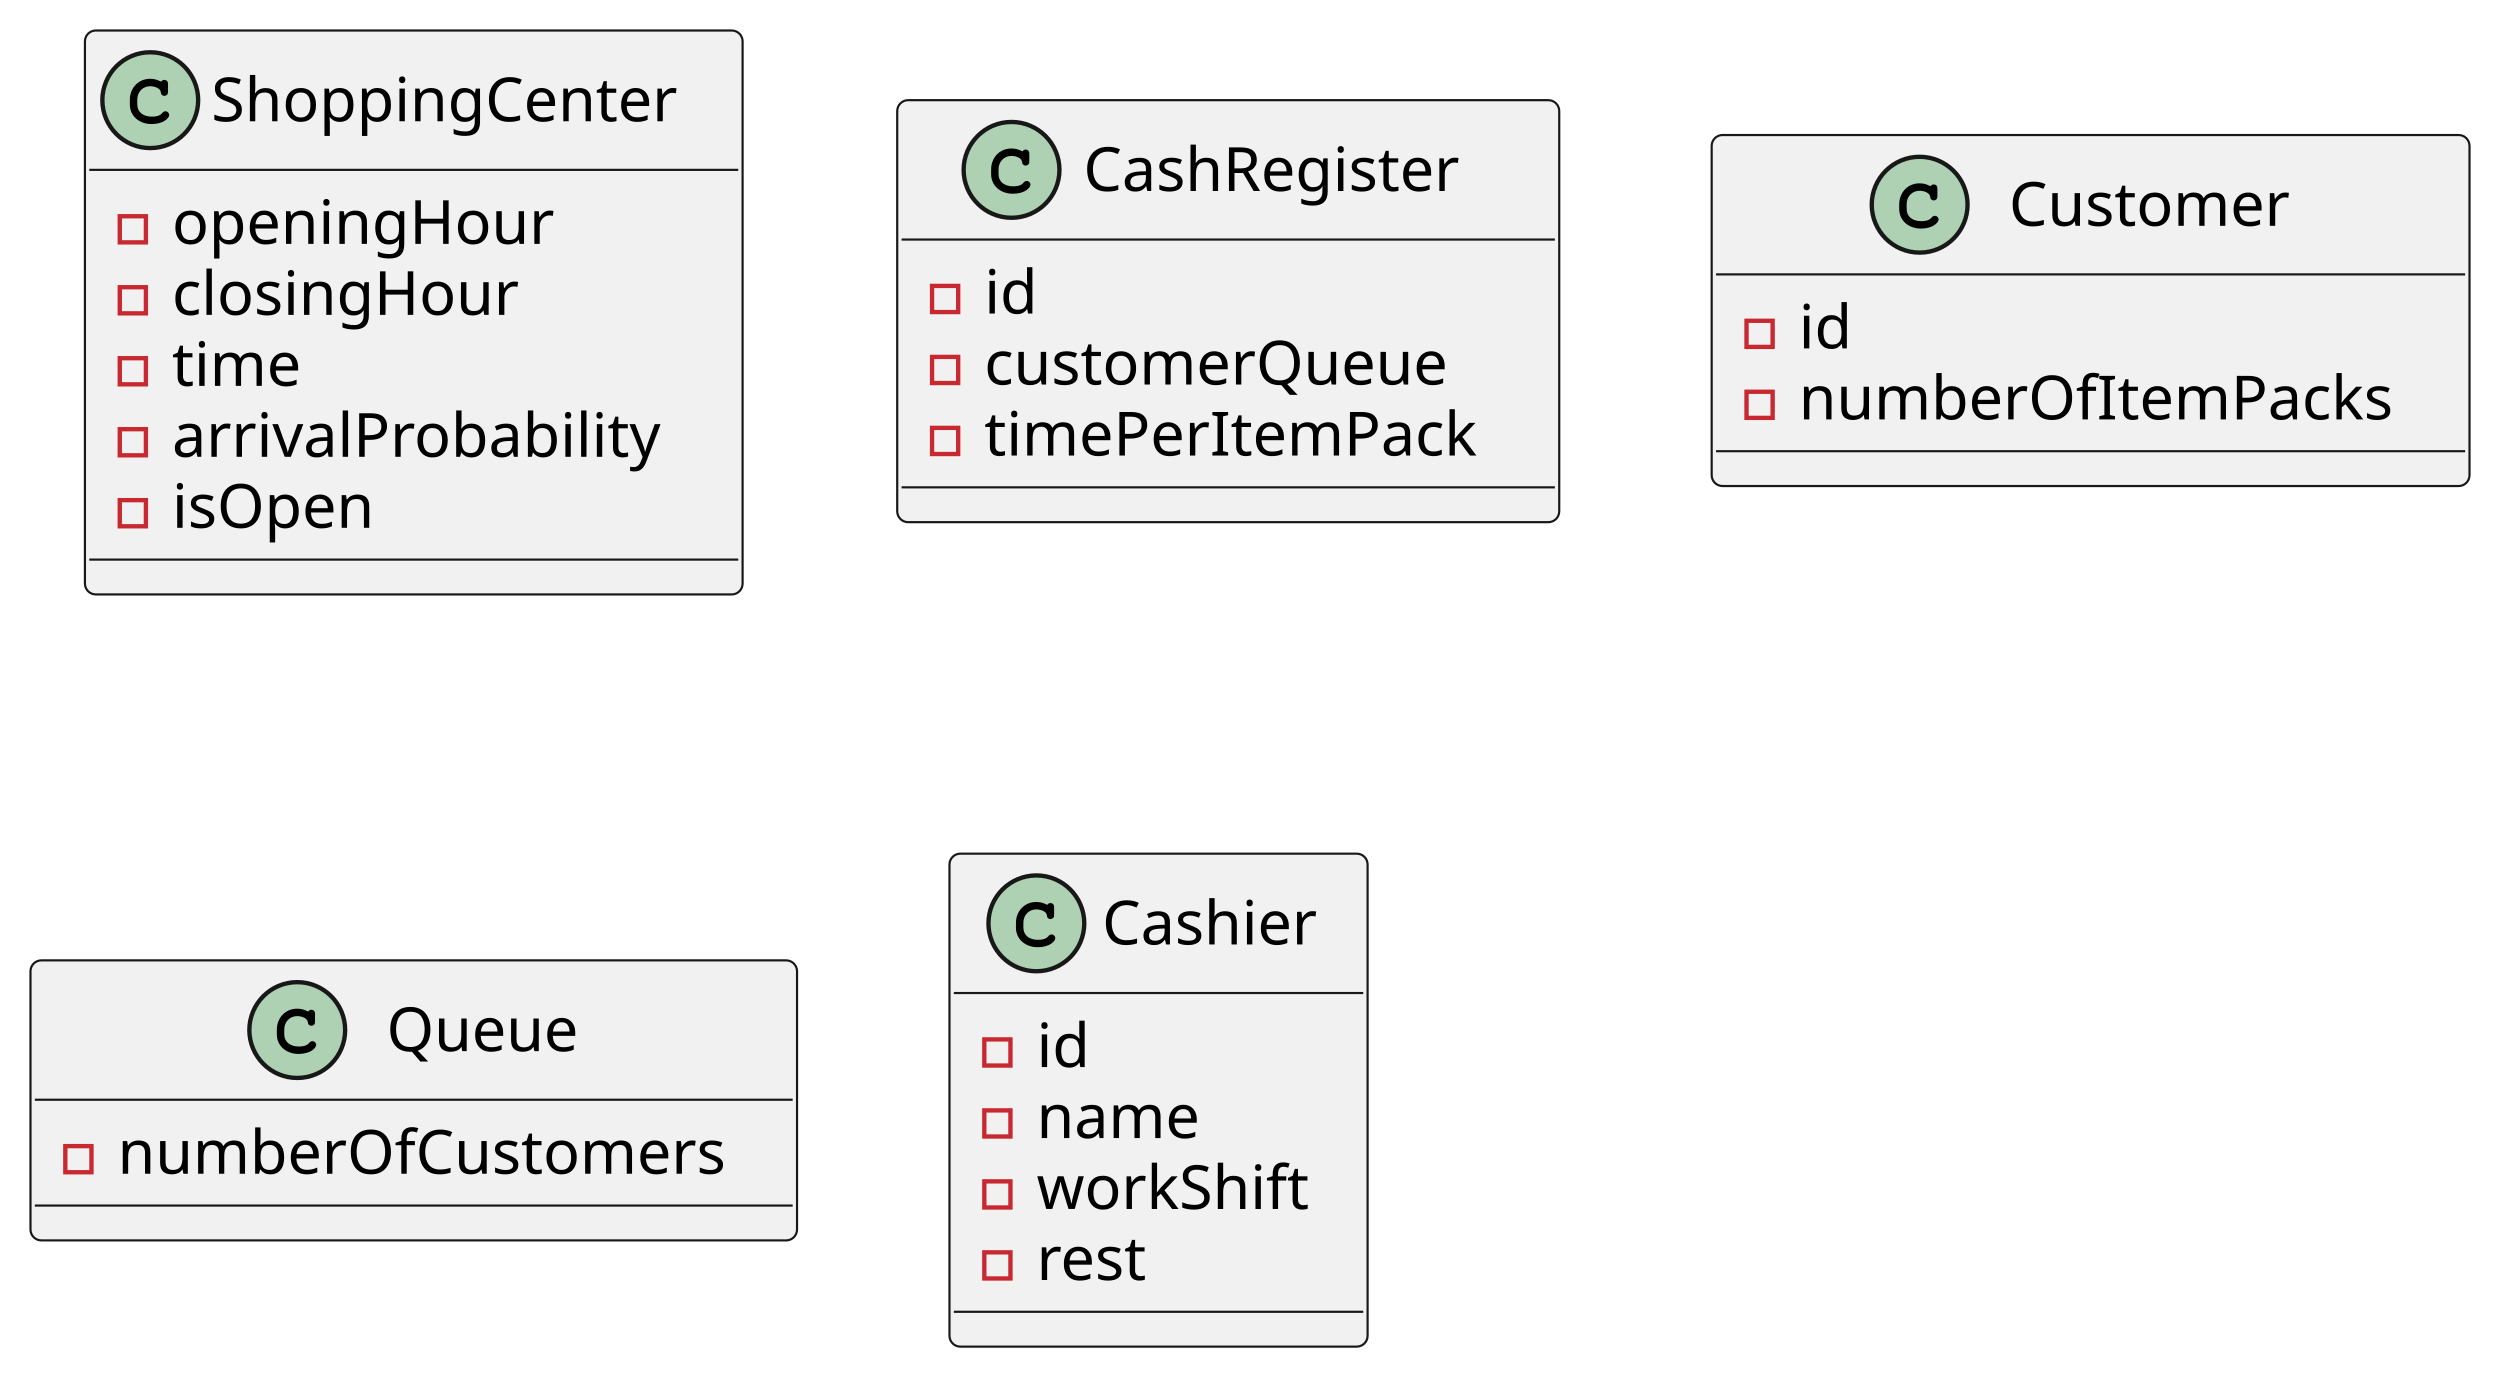
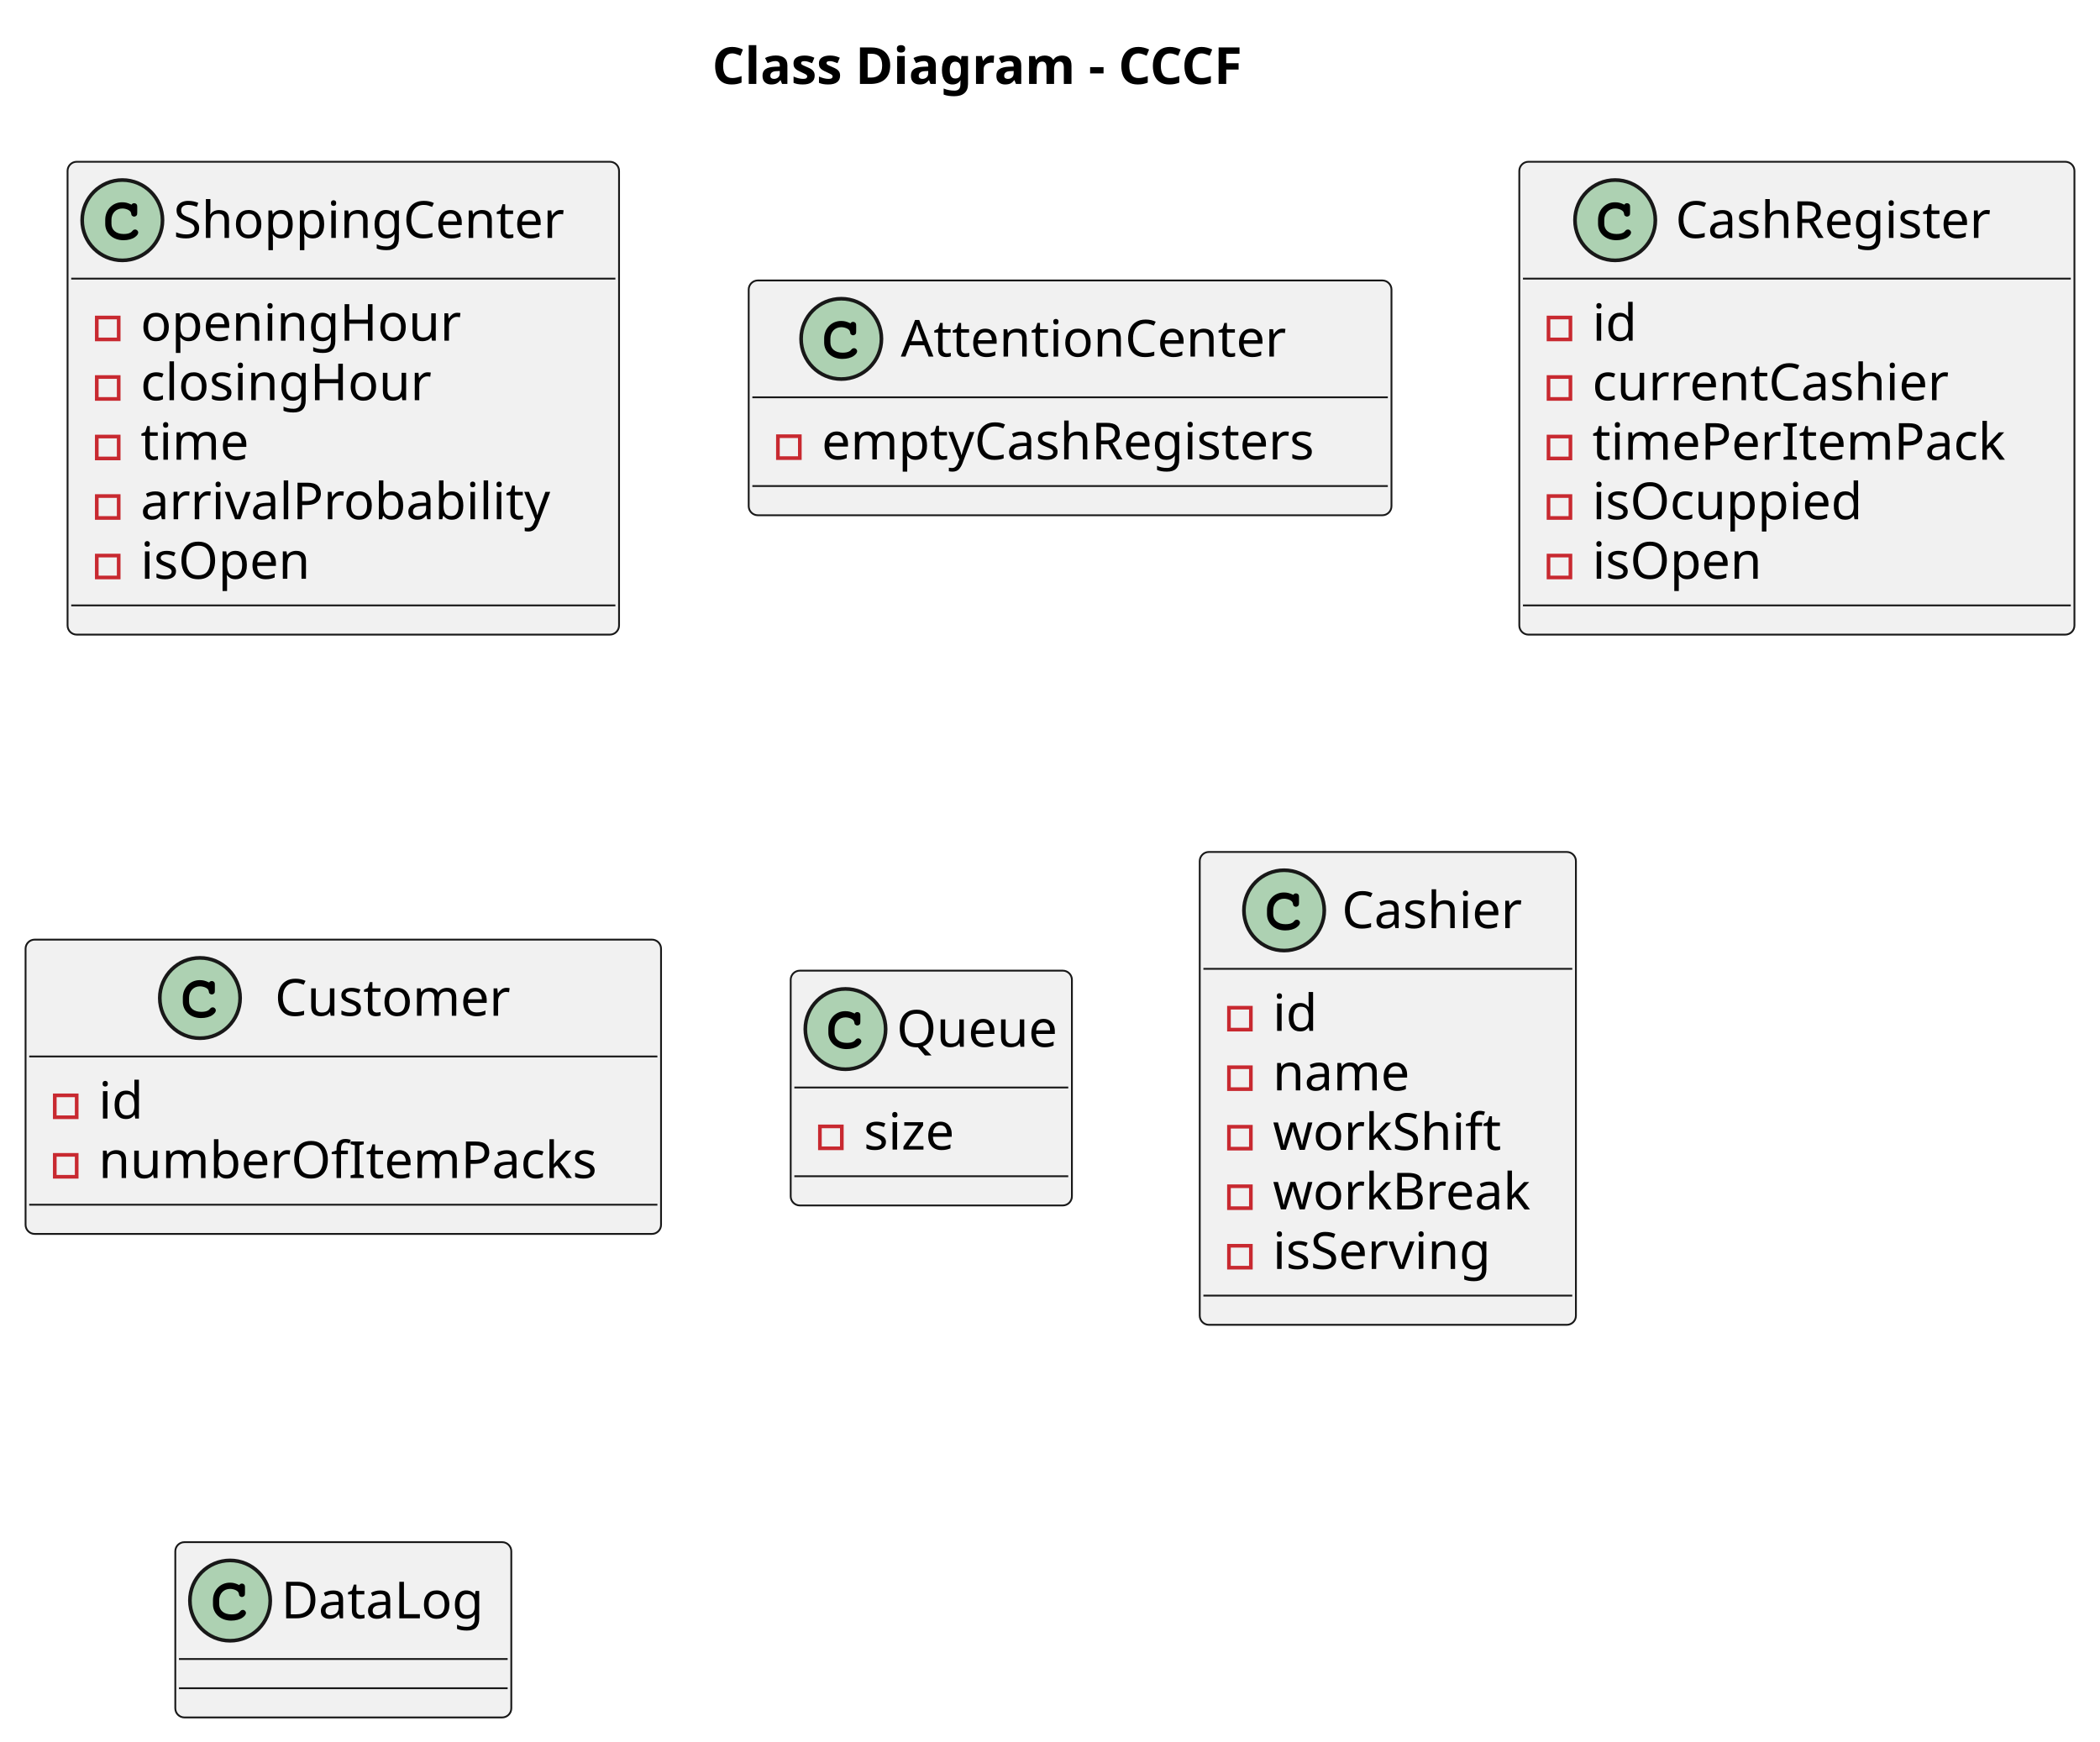
- <svg xmlns="http://www.w3.org/2000/svg" contentStyleType="text/css" height="316px" preserveAspectRatio="none" style="width:574px;height:316px;background:#FFFFFF;" version="1.1" viewBox="0 0 574 316" width="574px" zoomAndPan="magnify">
+ <svg xmlns="http://www.w3.org/2000/svg" contentStyleType="text/css" height="477px" preserveAspectRatio="none" style="width:575px;height:477px;background:#FFFFFF;" version="1.1" viewBox="0 0 575 477" width="575px" zoomAndPan="magnify">
  <defs />
  <g>
+     <text fill="#000000" font-family="sans-serif" font-size="14" font-weight="bold" lengthAdjust="spacing" textLength="171" x="195" y="22.995">Class Diagram - CCCF</text>
    <g id="elem_ShoppingCenter">
-       <rect codeLine="1" fill="#F1F1F1" height="129.484" id="ShoppingCenter" rx="2.5" ry="2.5" style="stroke:#181818;stroke-width:0.5;" width="151" x="19.5" y="7" />
-       <ellipse cx="34.5" cy="23" fill="#ADD1B2" rx="11" ry="11" style="stroke:#181818;stroke-width:1.0;" />
-       <path d="M36.844,18.672 C35.906,18.234 35.312,18.094 34.438,18.094 C31.812,18.094 29.812,20.172 29.812,22.891 L29.812,24.016 C29.812,26.594 31.922,28.484 34.812,28.484 C36.031,28.484 37.188,28.188 37.938,27.641 C38.516,27.234 38.844,26.781 38.844,26.391 C38.844,25.938 38.453,25.547 37.984,25.547 C37.766,25.547 37.562,25.625 37.375,25.812 C36.922,26.297 36.922,26.297 36.734,26.391 C36.312,26.656 35.625,26.781 34.859,26.781 C32.812,26.781 31.516,25.688 31.516,23.984 L31.516,22.891 C31.516,21.109 32.766,19.797 34.5,19.797 C35.078,19.797 35.688,19.953 36.156,20.203 C36.641,20.484 36.812,20.703 36.906,21.109 C36.969,21.516 37,21.641 37.141,21.766 C37.281,21.906 37.516,22.016 37.734,22.016 C38,22.016 38.266,21.875 38.438,21.656 C38.547,21.5 38.578,21.312 38.578,20.891 L38.578,19.469 C38.578,19.031 38.562,18.906 38.469,18.75 C38.312,18.484 38.031,18.344 37.734,18.344 C37.438,18.344 37.234,18.438 37.016,18.75 L36.844,18.672 Z " fill="#000000" />
-       <text fill="#000000" font-family="sans-serif" font-size="14" lengthAdjust="spacing" textLength="119" x="48.5" y="27.847">ShoppingCenter</text>
-       <line style="stroke:#181818;stroke-width:0.5;" x1="20.5" x2="169.5" y1="39" y2="39" />
-       <rect fill="none" height="6" style="stroke:#C82930;stroke-width:1.0;" width="6" x="27.5" y="49.648" />
-       <text fill="#000000" font-family="sans-serif" font-size="14" lengthAdjust="spacing" textLength="92" x="39.5" y="55.995">openingHour</text>
-       <rect fill="none" height="6" style="stroke:#C82930;stroke-width:1.0;" width="6" x="27.5" y="65.945" />
-       <text fill="#000000" font-family="sans-serif" font-size="14" lengthAdjust="spacing" textLength="83" x="39.5" y="72.292">closingHour</text>
-       <rect fill="none" height="6" style="stroke:#C82930;stroke-width:1.0;" width="6" x="27.5" y="82.242" />
-       <text fill="#000000" font-family="sans-serif" font-size="14" lengthAdjust="spacing" textLength="34" x="39.5" y="88.589">time</text>
-       <rect fill="none" height="6" style="stroke:#C82930;stroke-width:1.0;" width="6" x="27.5" y="98.539" />
-       <text fill="#000000" font-family="sans-serif" font-size="14" lengthAdjust="spacing" textLength="123" x="39.5" y="104.886">arrivalProbability</text>
-       <rect fill="none" height="6" style="stroke:#C82930;stroke-width:1.0;" width="6" x="27.5" y="114.836" />
-       <text fill="#000000" font-family="sans-serif" font-size="14" lengthAdjust="spacing" textLength="50" x="39.5" y="121.183">isOpen</text>
-       <line style="stroke:#181818;stroke-width:0.5;" x1="20.5" x2="169.5" y1="128.484" y2="128.484" />
+       <rect codeLine="5" fill="#F1F1F1" height="129.484" id="ShoppingCenter" rx="2.5" ry="2.5" style="stroke:#181818;stroke-width:0.5;" width="151" x="18.5" y="44.297" />
+       <ellipse cx="33.5" cy="60.297" fill="#ADD1B2" rx="11" ry="11" style="stroke:#181818;stroke-width:1.0;" />
+       <path d="M35.844,55.969 C34.906,55.531 34.312,55.391 33.438,55.391 C30.812,55.391 28.812,57.469 28.812,60.188 L28.812,61.312 C28.812,63.891 30.922,65.781 33.812,65.781 C35.031,65.781 36.188,65.484 36.938,64.938 C37.516,64.531 37.844,64.078 37.844,63.688 C37.844,63.234 37.453,62.844 36.984,62.844 C36.766,62.844 36.562,62.922 36.375,63.109 C35.922,63.594 35.922,63.594 35.734,63.688 C35.312,63.953 34.625,64.078 33.859,64.078 C31.812,64.078 30.516,62.984 30.516,61.281 L30.516,60.188 C30.516,58.406 31.766,57.094 33.5,57.094 C34.078,57.094 34.688,57.25 35.156,57.5 C35.641,57.781 35.812,58 35.906,58.406 C35.969,58.812 36,58.938 36.141,59.062 C36.281,59.203 36.516,59.312 36.734,59.312 C37,59.312 37.266,59.172 37.438,58.953 C37.547,58.797 37.578,58.609 37.578,58.188 L37.578,56.766 C37.578,56.328 37.562,56.203 37.469,56.047 C37.312,55.781 37.031,55.641 36.734,55.641 C36.438,55.641 36.234,55.734 36.016,56.047 L35.844,55.969 Z " fill="#000000" />
+       <text fill="#000000" font-family="sans-serif" font-size="14" lengthAdjust="spacing" textLength="119" x="47.5" y="65.144">ShoppingCenter</text>
+       <line style="stroke:#181818;stroke-width:0.5;" x1="19.5" x2="168.5" y1="76.297" y2="76.297" />
+       <rect fill="none" height="6" style="stroke:#C82930;stroke-width:1.0;" width="6" x="26.5" y="86.945" />
+       <text fill="#000000" font-family="sans-serif" font-size="14" lengthAdjust="spacing" textLength="92" x="38.5" y="93.292">openingHour</text>
+       <rect fill="none" height="6" style="stroke:#C82930;stroke-width:1.0;" width="6" x="26.5" y="103.242" />
+       <text fill="#000000" font-family="sans-serif" font-size="14" lengthAdjust="spacing" textLength="83" x="38.5" y="109.589">closingHour</text>
+       <rect fill="none" height="6" style="stroke:#C82930;stroke-width:1.0;" width="6" x="26.5" y="119.539" />
+       <text fill="#000000" font-family="sans-serif" font-size="14" lengthAdjust="spacing" textLength="34" x="38.5" y="125.886">time</text>
+       <rect fill="none" height="6" style="stroke:#C82930;stroke-width:1.0;" width="6" x="26.5" y="135.836" />
+       <text fill="#000000" font-family="sans-serif" font-size="14" lengthAdjust="spacing" textLength="123" x="38.5" y="142.183">arrivalProbability</text>
+       <rect fill="none" height="6" style="stroke:#C82930;stroke-width:1.0;" width="6" x="26.5" y="152.133" />
+       <text fill="#000000" font-family="sans-serif" font-size="14" lengthAdjust="spacing" textLength="50" x="38.5" y="158.48">isOpen</text>
+       <line style="stroke:#181818;stroke-width:0.5;" x1="19.5" x2="168.5" y1="165.781" y2="165.781" />
+     </g>
+     <g id="elem_AttentionCenter">
+       <rect codeLine="13" fill="#F1F1F1" height="64.297" id="AttentionCenter" rx="2.5" ry="2.5" style="stroke:#181818;stroke-width:0.5;" width="176" x="205" y="76.797" />
+       <ellipse cx="230.35" cy="92.797" fill="#ADD1B2" rx="11" ry="11" style="stroke:#181818;stroke-width:1.0;" />
+       <path d="M232.694,88.469 C231.756,88.031 231.162,87.891 230.287,87.891 C227.662,87.891 225.662,89.969 225.662,92.688 L225.662,93.812 C225.662,96.391 227.772,98.281 230.662,98.281 C231.881,98.281 233.037,97.984 233.787,97.438 C234.366,97.031 234.694,96.578 234.694,96.188 C234.694,95.734 234.303,95.344 233.834,95.344 C233.616,95.344 233.412,95.422 233.225,95.609 C232.772,96.094 232.772,96.094 232.584,96.188 C232.162,96.453 231.475,96.578 230.709,96.578 C228.662,96.578 227.366,95.484 227.366,93.781 L227.366,92.688 C227.366,90.906 228.616,89.594 230.35,89.594 C230.928,89.594 231.537,89.75 232.006,90 C232.491,90.281 232.662,90.5 232.756,90.906 C232.819,91.312 232.85,91.438 232.991,91.562 C233.131,91.703 233.366,91.812 233.584,91.812 C233.85,91.812 234.116,91.672 234.287,91.453 C234.397,91.297 234.428,91.109 234.428,90.688 L234.428,89.266 C234.428,88.828 234.412,88.703 234.319,88.547 C234.162,88.281 233.881,88.141 233.584,88.141 C233.287,88.141 233.084,88.234 232.866,88.547 L232.694,88.469 Z " fill="#000000" />
+       <text fill="#000000" font-family="sans-serif" font-size="14" lengthAdjust="spacing" textLength="121" x="246.65" y="97.644">AttentionCenter</text>
+       <line style="stroke:#181818;stroke-width:0.5;" x1="206" x2="380" y1="108.797" y2="108.797" />
+       <rect fill="none" height="6" style="stroke:#C82930;stroke-width:1.0;" width="6" x="213" y="119.445" />
+       <text fill="#000000" font-family="sans-serif" font-size="14" lengthAdjust="spacing" textLength="150" x="225" y="125.792">emptyCashRegisters</text>
+       <line style="stroke:#181818;stroke-width:0.5;" x1="206" x2="380" y1="133.094" y2="133.094" />
    </g>
    <g id="elem_CashRegister">
-       <rect codeLine="9" fill="#F1F1F1" height="96.891" id="CashRegister" rx="2.5" ry="2.5" style="stroke:#181818;stroke-width:0.5;" width="152" x="206" y="23" />
-       <ellipse cx="232.25" cy="39" fill="#ADD1B2" rx="11" ry="11" style="stroke:#181818;stroke-width:1.0;" />
-       <path d="M234.594,34.672 C233.656,34.234 233.062,34.094 232.188,34.094 C229.562,34.094 227.562,36.172 227.562,38.891 L227.562,40.016 C227.562,42.594 229.672,44.484 232.562,44.484 C233.781,44.484 234.938,44.188 235.688,43.641 C236.266,43.234 236.594,42.781 236.594,42.391 C236.594,41.938 236.203,41.547 235.734,41.547 C235.516,41.547 235.312,41.625 235.125,41.812 C234.672,42.297 234.672,42.297 234.484,42.391 C234.062,42.656 233.375,42.781 232.609,42.781 C230.562,42.781 229.266,41.688 229.266,39.984 L229.266,38.891 C229.266,37.109 230.516,35.797 232.25,35.797 C232.828,35.797 233.438,35.953 233.906,36.203 C234.391,36.484 234.562,36.703 234.656,37.109 C234.719,37.516 234.75,37.641 234.891,37.766 C235.031,37.906 235.266,38.016 235.484,38.016 C235.75,38.016 236.016,37.875 236.188,37.656 C236.297,37.5 236.328,37.312 236.328,36.891 L236.328,35.469 C236.328,35.031 236.312,34.906 236.219,34.75 C236.062,34.484 235.781,34.344 235.484,34.344 C235.188,34.344 234.984,34.438 234.766,34.75 L234.594,34.672 Z " fill="#000000" />
-       <text fill="#000000" font-family="sans-serif" font-size="14" lengthAdjust="spacing" textLength="95" x="248.75" y="43.847">CashRegister</text>
-       <line style="stroke:#181818;stroke-width:0.5;" x1="207" x2="357" y1="55" y2="55" />
-       <rect fill="none" height="6" style="stroke:#C82930;stroke-width:1.0;" width="6" x="214" y="65.648" />
-       <text fill="#000000" font-family="sans-serif" font-size="14" lengthAdjust="spacing" textLength="13" x="226" y="71.995">id</text>
-       <rect fill="none" height="6" style="stroke:#C82930;stroke-width:1.0;" width="6" x="214" y="81.945" />
-       <text fill="#000000" font-family="sans-serif" font-size="14" lengthAdjust="spacing" textLength="113" x="226" y="88.292">customerQueue</text>
-       <rect fill="none" height="6" style="stroke:#C82930;stroke-width:1.0;" width="6" x="214" y="98.242" />
-       <text fill="#000000" font-family="sans-serif" font-size="14" lengthAdjust="spacing" textLength="126" x="226" y="104.589">timePerItemPack</text>
-       <line style="stroke:#181818;stroke-width:0.5;" x1="207" x2="357" y1="111.891" y2="111.891" />
+       <rect codeLine="17" fill="#F1F1F1" height="129.484" id="CashRegister" rx="2.5" ry="2.5" style="stroke:#181818;stroke-width:0.5;" width="152" x="416" y="44.297" />
+       <ellipse cx="442.25" cy="60.297" fill="#ADD1B2" rx="11" ry="11" style="stroke:#181818;stroke-width:1.0;" />
+       <path d="M444.594,55.969 C443.656,55.531 443.062,55.391 442.188,55.391 C439.562,55.391 437.562,57.469 437.562,60.188 L437.562,61.312 C437.562,63.891 439.672,65.781 442.562,65.781 C443.781,65.781 444.938,65.484 445.688,64.938 C446.266,64.531 446.594,64.078 446.594,63.688 C446.594,63.234 446.203,62.844 445.734,62.844 C445.516,62.844 445.312,62.922 445.125,63.109 C444.672,63.594 444.672,63.594 444.484,63.688 C444.062,63.953 443.375,64.078 442.609,64.078 C440.562,64.078 439.266,62.984 439.266,61.281 L439.266,60.188 C439.266,58.406 440.516,57.094 442.25,57.094 C442.828,57.094 443.438,57.25 443.906,57.5 C444.391,57.781 444.562,58 444.656,58.406 C444.719,58.812 444.75,58.938 444.891,59.062 C445.031,59.203 445.266,59.312 445.484,59.312 C445.75,59.312 446.016,59.172 446.188,58.953 C446.297,58.797 446.328,58.609 446.328,58.188 L446.328,56.766 C446.328,56.328 446.312,56.203 446.219,56.047 C446.062,55.781 445.781,55.641 445.484,55.641 C445.188,55.641 444.984,55.734 444.766,56.047 L444.594,55.969 Z " fill="#000000" />
+       <text fill="#000000" font-family="sans-serif" font-size="14" lengthAdjust="spacing" textLength="95" x="458.75" y="65.144">CashRegister</text>
+       <line style="stroke:#181818;stroke-width:0.5;" x1="417" x2="567" y1="76.297" y2="76.297" />
+       <rect fill="none" height="6" style="stroke:#C82930;stroke-width:1.0;" width="6" x="424" y="86.945" />
+       <text fill="#000000" font-family="sans-serif" font-size="14" lengthAdjust="spacing" textLength="13" x="436" y="93.292">id</text>
+       <rect fill="none" height="6" style="stroke:#C82930;stroke-width:1.0;" width="6" x="424" y="103.242" />
+       <text fill="#000000" font-family="sans-serif" font-size="14" lengthAdjust="spacing" textLength="106" x="436" y="109.589">currentCashier</text>
+       <rect fill="none" height="6" style="stroke:#C82930;stroke-width:1.0;" width="6" x="424" y="119.539" />
+       <text fill="#000000" font-family="sans-serif" font-size="14" lengthAdjust="spacing" textLength="126" x="436" y="125.886">timePerItemPack</text>
+       <rect fill="none" height="6" style="stroke:#C82930;stroke-width:1.0;" width="6" x="424" y="135.836" />
+       <text fill="#000000" font-family="sans-serif" font-size="14" lengthAdjust="spacing" textLength="80" x="436" y="142.183">isOcuppied</text>
+       <rect fill="none" height="6" style="stroke:#C82930;stroke-width:1.0;" width="6" x="424" y="152.133" />
+       <text fill="#000000" font-family="sans-serif" font-size="14" lengthAdjust="spacing" textLength="50" x="436" y="158.48">isOpen</text>
+       <line style="stroke:#181818;stroke-width:0.5;" x1="417" x2="567" y1="165.781" y2="165.781" />
    </g>
    <g id="elem_Customer">
-       <rect codeLine="15" fill="#F1F1F1" height="80.594" id="Customer" rx="2.5" ry="2.5" style="stroke:#181818;stroke-width:0.5;" width="174" x="393" y="31" />
-       <ellipse cx="440.75" cy="47" fill="#ADD1B2" rx="11" ry="11" style="stroke:#181818;stroke-width:1.0;" />
-       <path d="M443.094,42.672 C442.156,42.234 441.562,42.094 440.688,42.094 C438.062,42.094 436.062,44.172 436.062,46.891 L436.062,48.016 C436.062,50.594 438.172,52.484 441.062,52.484 C442.281,52.484 443.438,52.188 444.188,51.641 C444.766,51.234 445.094,50.781 445.094,50.391 C445.094,49.938 444.703,49.547 444.234,49.547 C444.016,49.547 443.812,49.625 443.625,49.812 C443.172,50.297 443.172,50.297 442.984,50.391 C442.562,50.656 441.875,50.781 441.109,50.781 C439.062,50.781 437.766,49.688 437.766,47.984 L437.766,46.891 C437.766,45.109 439.016,43.797 440.75,43.797 C441.328,43.797 441.938,43.953 442.406,44.203 C442.891,44.484 443.062,44.703 443.156,45.109 C443.219,45.516 443.25,45.641 443.391,45.766 C443.531,45.906 443.766,46.016 443.984,46.016 C444.25,46.016 444.516,45.875 444.688,45.656 C444.797,45.5 444.828,45.312 444.828,44.891 L444.828,43.469 C444.828,43.031 444.812,42.906 444.719,42.75 C444.562,42.484 444.281,42.344 443.984,42.344 C443.688,42.344 443.484,42.438 443.266,42.75 L443.094,42.672 Z " fill="#000000" />
-       <text fill="#000000" font-family="sans-serif" font-size="14" lengthAdjust="spacing" textLength="70" x="461.25" y="51.847">Customer</text>
-       <line style="stroke:#181818;stroke-width:0.5;" x1="394" x2="566" y1="63" y2="63" />
-       <rect fill="none" height="6" style="stroke:#C82930;stroke-width:1.0;" width="6" x="401" y="73.648" />
-       <text fill="#000000" font-family="sans-serif" font-size="14" lengthAdjust="spacing" textLength="13" x="413" y="79.995">id</text>
-       <rect fill="none" height="6" style="stroke:#C82930;stroke-width:1.0;" width="6" x="401" y="89.945" />
-       <text fill="#000000" font-family="sans-serif" font-size="14" lengthAdjust="spacing" textLength="148" x="413" y="96.292">numberOfItemPacks</text>
-       <line style="stroke:#181818;stroke-width:0.5;" x1="394" x2="566" y1="103.594" y2="103.594" />
+       <rect codeLine="25" fill="#F1F1F1" height="80.594" id="Customer" rx="2.5" ry="2.5" style="stroke:#181818;stroke-width:0.5;" width="174" x="7" y="257.297" />
+       <ellipse cx="54.75" cy="273.297" fill="#ADD1B2" rx="11" ry="11" style="stroke:#181818;stroke-width:1.0;" />
+       <path d="M57.094,268.969 C56.156,268.531 55.562,268.391 54.688,268.391 C52.062,268.391 50.062,270.469 50.062,273.188 L50.062,274.312 C50.062,276.891 52.172,278.781 55.062,278.781 C56.281,278.781 57.438,278.484 58.188,277.938 C58.766,277.531 59.094,277.078 59.094,276.688 C59.094,276.234 58.703,275.844 58.234,275.844 C58.016,275.844 57.812,275.922 57.625,276.109 C57.172,276.594 57.172,276.594 56.984,276.688 C56.562,276.953 55.875,277.078 55.109,277.078 C53.062,277.078 51.766,275.984 51.766,274.281 L51.766,273.188 C51.766,271.406 53.016,270.094 54.75,270.094 C55.328,270.094 55.938,270.25 56.406,270.5 C56.891,270.781 57.062,271 57.156,271.406 C57.219,271.812 57.25,271.938 57.391,272.062 C57.531,272.203 57.766,272.312 57.984,272.312 C58.25,272.312 58.516,272.172 58.688,271.953 C58.797,271.797 58.828,271.609 58.828,271.188 L58.828,269.766 C58.828,269.328 58.812,269.203 58.719,269.047 C58.562,268.781 58.281,268.641 57.984,268.641 C57.688,268.641 57.484,268.734 57.266,269.047 L57.094,268.969 Z " fill="#000000" />
+       <text fill="#000000" font-family="sans-serif" font-size="14" lengthAdjust="spacing" textLength="70" x="75.25" y="278.144">Customer</text>
+       <line style="stroke:#181818;stroke-width:0.5;" x1="8" x2="180" y1="289.297" y2="289.297" />
+       <rect fill="none" height="6" style="stroke:#C82930;stroke-width:1.0;" width="6" x="15" y="299.945" />
+       <text fill="#000000" font-family="sans-serif" font-size="14" lengthAdjust="spacing" textLength="13" x="27" y="306.292">id</text>
+       <rect fill="none" height="6" style="stroke:#C82930;stroke-width:1.0;" width="6" x="15" y="316.242" />
+       <text fill="#000000" font-family="sans-serif" font-size="14" lengthAdjust="spacing" textLength="148" x="27" y="322.589">numberOfItemPacks</text>
+       <line style="stroke:#181818;stroke-width:0.5;" x1="8" x2="180" y1="329.891" y2="329.891" />
    </g>
    <g id="elem_Queue">
-       <rect codeLine="20" fill="#F1F1F1" height="64.297" id="Queue" rx="2.5" ry="2.5" style="stroke:#181818;stroke-width:0.5;" width="176" x="7" y="220.5" />
-       <ellipse cx="68.25" cy="236.5" fill="#ADD1B2" rx="11" ry="11" style="stroke:#181818;stroke-width:1.0;" />
-       <path d="M70.594,232.172 C69.656,231.734 69.062,231.594 68.188,231.594 C65.562,231.594 63.562,233.672 63.562,236.391 L63.562,237.516 C63.562,240.094 65.672,241.984 68.562,241.984 C69.781,241.984 70.938,241.688 71.688,241.141 C72.266,240.734 72.594,240.281 72.594,239.891 C72.594,239.438 72.203,239.047 71.734,239.047 C71.516,239.047 71.312,239.125 71.125,239.312 C70.672,239.797 70.672,239.797 70.484,239.891 C70.062,240.156 69.375,240.281 68.609,240.281 C66.562,240.281 65.266,239.188 65.266,237.484 L65.266,236.391 C65.266,234.609 66.516,233.297 68.25,233.297 C68.828,233.297 69.438,233.453 69.906,233.703 C70.391,233.984 70.562,234.203 70.656,234.609 C70.719,235.016 70.75,235.141 70.891,235.266 C71.031,235.406 71.266,235.516 71.484,235.516 C71.75,235.516 72.016,235.375 72.188,235.156 C72.297,235 72.328,234.812 72.328,234.391 L72.328,232.969 C72.328,232.531 72.312,232.406 72.219,232.25 C72.062,231.984 71.781,231.844 71.484,231.844 C71.188,231.844 70.984,231.938 70.766,232.25 L70.594,232.172 Z " fill="#000000" />
-       <text fill="#000000" font-family="sans-serif" font-size="14" lengthAdjust="spacing" textLength="45" x="88.75" y="241.347">Queue</text>
-       <line style="stroke:#181818;stroke-width:0.5;" x1="8" x2="182" y1="252.5" y2="252.5" />
-       <rect fill="none" height="6" style="stroke:#C82930;stroke-width:1.0;" width="6" x="15" y="263.148" />
-       <text fill="#000000" font-family="sans-serif" font-size="14" lengthAdjust="spacing" textLength="150" x="27" y="269.495">numberOfCustomers</text>
-       <line style="stroke:#181818;stroke-width:0.5;" x1="8" x2="182" y1="276.797" y2="276.797" />
+       <rect codeLine="30" fill="#F1F1F1" height="64.297" id="Queue" rx="2.5" ry="2.5" style="stroke:#181818;stroke-width:0.5;" width="77" x="216.5" y="265.797" />
+       <ellipse cx="231.5" cy="281.797" fill="#ADD1B2" rx="11" ry="11" style="stroke:#181818;stroke-width:1.0;" />
+       <path d="M233.844,277.469 C232.906,277.031 232.312,276.891 231.438,276.891 C228.812,276.891 226.812,278.969 226.812,281.688 L226.812,282.812 C226.812,285.391 228.922,287.281 231.812,287.281 C233.031,287.281 234.188,286.984 234.938,286.438 C235.516,286.031 235.844,285.578 235.844,285.188 C235.844,284.734 235.453,284.344 234.984,284.344 C234.766,284.344 234.562,284.422 234.375,284.609 C233.922,285.094 233.922,285.094 233.734,285.188 C233.312,285.453 232.625,285.578 231.859,285.578 C229.812,285.578 228.516,284.484 228.516,282.781 L228.516,281.688 C228.516,279.906 229.766,278.594 231.5,278.594 C232.078,278.594 232.688,278.75 233.156,279 C233.641,279.281 233.812,279.5 233.906,279.906 C233.969,280.312 234,280.438 234.141,280.562 C234.281,280.703 234.516,280.812 234.734,280.812 C235,280.812 235.266,280.672 235.438,280.453 C235.547,280.297 235.578,280.109 235.578,279.688 L235.578,278.266 C235.578,277.828 235.562,277.703 235.469,277.547 C235.312,277.281 235.031,277.141 234.734,277.141 C234.438,277.141 234.234,277.234 234.016,277.547 L233.844,277.469 Z " fill="#000000" />
+       <text fill="#000000" font-family="sans-serif" font-size="14" lengthAdjust="spacing" textLength="45" x="245.5" y="286.644">Queue</text>
+       <line style="stroke:#181818;stroke-width:0.5;" x1="217.5" x2="292.5" y1="297.797" y2="297.797" />
+       <rect fill="none" height="6" style="stroke:#C82930;stroke-width:1.0;" width="6" x="224.5" y="308.445" />
+       <text fill="#000000" font-family="sans-serif" font-size="14" lengthAdjust="spacing" textLength="28" x="236.5" y="314.792">size</text>
+       <line style="stroke:#181818;stroke-width:0.5;" x1="217.5" x2="292.5" y1="322.094" y2="322.094" />
    </g>
    <g id="elem_Cashier">
-       <rect codeLine="24" fill="#F1F1F1" height="113.188" id="Cashier" rx="2.5" ry="2.5" style="stroke:#181818;stroke-width:0.5;" width="96" x="218" y="196" />
-       <ellipse cx="237.95" cy="212" fill="#ADD1B2" rx="11" ry="11" style="stroke:#181818;stroke-width:1.0;" />
-       <path d="M240.294,207.672 C239.356,207.234 238.762,207.094 237.887,207.094 C235.262,207.094 233.262,209.172 233.262,211.891 L233.262,213.016 C233.262,215.594 235.372,217.484 238.262,217.484 C239.481,217.484 240.637,217.188 241.387,216.641 C241.966,216.234 242.294,215.781 242.294,215.391 C242.294,214.938 241.903,214.547 241.434,214.547 C241.216,214.547 241.012,214.625 240.825,214.812 C240.372,215.297 240.372,215.297 240.184,215.391 C239.762,215.656 239.075,215.781 238.309,215.781 C236.262,215.781 234.966,214.688 234.966,212.984 L234.966,211.891 C234.966,210.109 236.216,208.797 237.95,208.797 C238.528,208.797 239.137,208.953 239.606,209.203 C240.091,209.484 240.262,209.703 240.356,210.109 C240.419,210.516 240.45,210.641 240.591,210.766 C240.731,210.906 240.966,211.016 241.184,211.016 C241.45,211.016 241.716,210.875 241.887,210.656 C241.997,210.5 242.028,210.312 242.028,209.891 L242.028,208.469 C242.028,208.031 242.012,207.906 241.919,207.75 C241.762,207.484 241.481,207.344 241.184,207.344 C240.887,207.344 240.684,207.438 240.466,207.75 L240.294,207.672 Z " fill="#000000" />
-       <text fill="#000000" font-family="sans-serif" font-size="14" lengthAdjust="spacing" textLength="53" x="253.05" y="216.847">Cashier</text>
-       <line style="stroke:#181818;stroke-width:0.5;" x1="219" x2="313" y1="228" y2="228" />
-       <rect fill="none" height="6" style="stroke:#C82930;stroke-width:1.0;" width="6" x="226" y="238.648" />
-       <text fill="#000000" font-family="sans-serif" font-size="14" lengthAdjust="spacing" textLength="13" x="238" y="244.995">id</text>
-       <rect fill="none" height="6" style="stroke:#C82930;stroke-width:1.0;" width="6" x="226" y="254.945" />
-       <text fill="#000000" font-family="sans-serif" font-size="14" lengthAdjust="spacing" textLength="40" x="238" y="261.292">name</text>
-       <rect fill="none" height="6" style="stroke:#C82930;stroke-width:1.0;" width="6" x="226" y="271.242" />
-       <text fill="#000000" font-family="sans-serif" font-size="14" lengthAdjust="spacing" textLength="70" x="238" y="277.589">workShift</text>
-       <rect fill="none" height="6" style="stroke:#C82930;stroke-width:1.0;" width="6" x="226" y="287.539" />
-       <text fill="#000000" font-family="sans-serif" font-size="14" lengthAdjust="spacing" textLength="29" x="238" y="293.886">rest</text>
-       <line style="stroke:#181818;stroke-width:0.5;" x1="219" x2="313" y1="301.188" y2="301.188" />
+       <rect codeLine="34" fill="#F1F1F1" height="129.484" id="Cashier" rx="2.5" ry="2.5" style="stroke:#181818;stroke-width:0.5;" width="103" x="328.5" y="233.297" />
+       <ellipse cx="351.6" cy="249.297" fill="#ADD1B2" rx="11" ry="11" style="stroke:#181818;stroke-width:1.0;" />
+       <path d="M353.944,244.969 C353.006,244.531 352.413,244.391 351.538,244.391 C348.913,244.391 346.913,246.469 346.913,249.188 L346.913,250.312 C346.913,252.891 349.022,254.781 351.913,254.781 C353.131,254.781 354.288,254.484 355.038,253.938 C355.616,253.531 355.944,253.078 355.944,252.688 C355.944,252.234 355.553,251.844 355.084,251.844 C354.866,251.844 354.663,251.922 354.475,252.109 C354.022,252.594 354.022,252.594 353.834,252.688 C353.413,252.953 352.725,253.078 351.959,253.078 C349.913,253.078 348.616,251.984 348.616,250.281 L348.616,249.188 C348.616,247.406 349.866,246.094 351.6,246.094 C352.178,246.094 352.788,246.25 353.256,246.5 C353.741,246.781 353.913,247 354.006,247.406 C354.069,247.812 354.1,247.938 354.241,248.062 C354.381,248.203 354.616,248.312 354.834,248.312 C355.1,248.312 355.366,248.172 355.538,247.953 C355.647,247.797 355.678,247.609 355.678,247.188 L355.678,245.766 C355.678,245.328 355.663,245.203 355.569,245.047 C355.413,244.781 355.131,244.641 354.834,244.641 C354.538,244.641 354.334,244.734 354.116,245.047 L353.944,244.969 Z " fill="#000000" />
+       <text fill="#000000" font-family="sans-serif" font-size="14" lengthAdjust="spacing" textLength="53" x="367.4" y="254.144">Cashier</text>
+       <line style="stroke:#181818;stroke-width:0.5;" x1="329.5" x2="430.5" y1="265.297" y2="265.297" />
+       <rect fill="none" height="6" style="stroke:#C82930;stroke-width:1.0;" width="6" x="336.5" y="275.945" />
+       <text fill="#000000" font-family="sans-serif" font-size="14" lengthAdjust="spacing" textLength="13" x="348.5" y="282.292">id</text>
+       <rect fill="none" height="6" style="stroke:#C82930;stroke-width:1.0;" width="6" x="336.5" y="292.242" />
+       <text fill="#000000" font-family="sans-serif" font-size="14" lengthAdjust="spacing" textLength="40" x="348.5" y="298.589">name</text>
+       <rect fill="none" height="6" style="stroke:#C82930;stroke-width:1.0;" width="6" x="336.5" y="308.539" />
+       <text fill="#000000" font-family="sans-serif" font-size="14" lengthAdjust="spacing" textLength="70" x="348.5" y="314.886">workShift</text>
+       <rect fill="none" height="6" style="stroke:#C82930;stroke-width:1.0;" width="6" x="336.5" y="324.836" />
+       <text fill="#000000" font-family="sans-serif" font-size="14" lengthAdjust="spacing" textLength="77" x="348.5" y="331.183">workBreak</text>
+       <rect fill="none" height="6" style="stroke:#C82930;stroke-width:1.0;" width="6" x="336.5" y="341.133" />
+       <text fill="#000000" font-family="sans-serif" font-size="14" lengthAdjust="spacing" textLength="65" x="348.5" y="347.479">isServing</text>
+       <line style="stroke:#181818;stroke-width:0.5;" x1="329.5" x2="430.5" y1="354.781" y2="354.781" />
+     </g>
+     <g id="elem_DataLog">
+       <rect codeLine="42" fill="#F1F1F1" height="48" id="DataLog" rx="2.5" ry="2.5" style="stroke:#181818;stroke-width:0.5;" width="92" x="48" y="422.297" />
+       <ellipse cx="63" cy="438.297" fill="#ADD1B2" rx="11" ry="11" style="stroke:#181818;stroke-width:1.0;" />
+       <path d="M65.344,433.969 C64.406,433.531 63.812,433.391 62.938,433.391 C60.312,433.391 58.312,435.469 58.312,438.188 L58.312,439.312 C58.312,441.891 60.422,443.781 63.312,443.781 C64.531,443.781 65.688,443.484 66.438,442.938 C67.016,442.531 67.344,442.078 67.344,441.688 C67.344,441.234 66.953,440.844 66.484,440.844 C66.266,440.844 66.062,440.922 65.875,441.109 C65.422,441.594 65.422,441.594 65.234,441.688 C64.812,441.953 64.125,442.078 63.359,442.078 C61.312,442.078 60.016,440.984 60.016,439.281 L60.016,438.188 C60.016,436.406 61.266,435.094 63,435.094 C63.578,435.094 64.188,435.25 64.656,435.5 C65.141,435.781 65.312,436 65.406,436.406 C65.469,436.812 65.5,436.938 65.641,437.062 C65.781,437.203 66.016,437.312 66.234,437.312 C66.5,437.312 66.766,437.172 66.938,436.953 C67.047,436.797 67.078,436.609 67.078,436.188 L67.078,434.766 C67.078,434.328 67.062,434.203 66.969,434.047 C66.812,433.781 66.531,433.641 66.234,433.641 C65.938,433.641 65.734,433.734 65.516,434.047 L65.344,433.969 Z " fill="#000000" />
+       <text fill="#000000" font-family="sans-serif" font-size="14" lengthAdjust="spacing" textLength="60" x="77" y="443.144">DataLog</text>
+       <line style="stroke:#181818;stroke-width:0.5;" x1="49" x2="139" y1="454.297" y2="454.297" />
+       <line style="stroke:#181818;stroke-width:0.5;" x1="49" x2="139" y1="462.297" y2="462.297" />
    </g>
  </g>
</svg>
